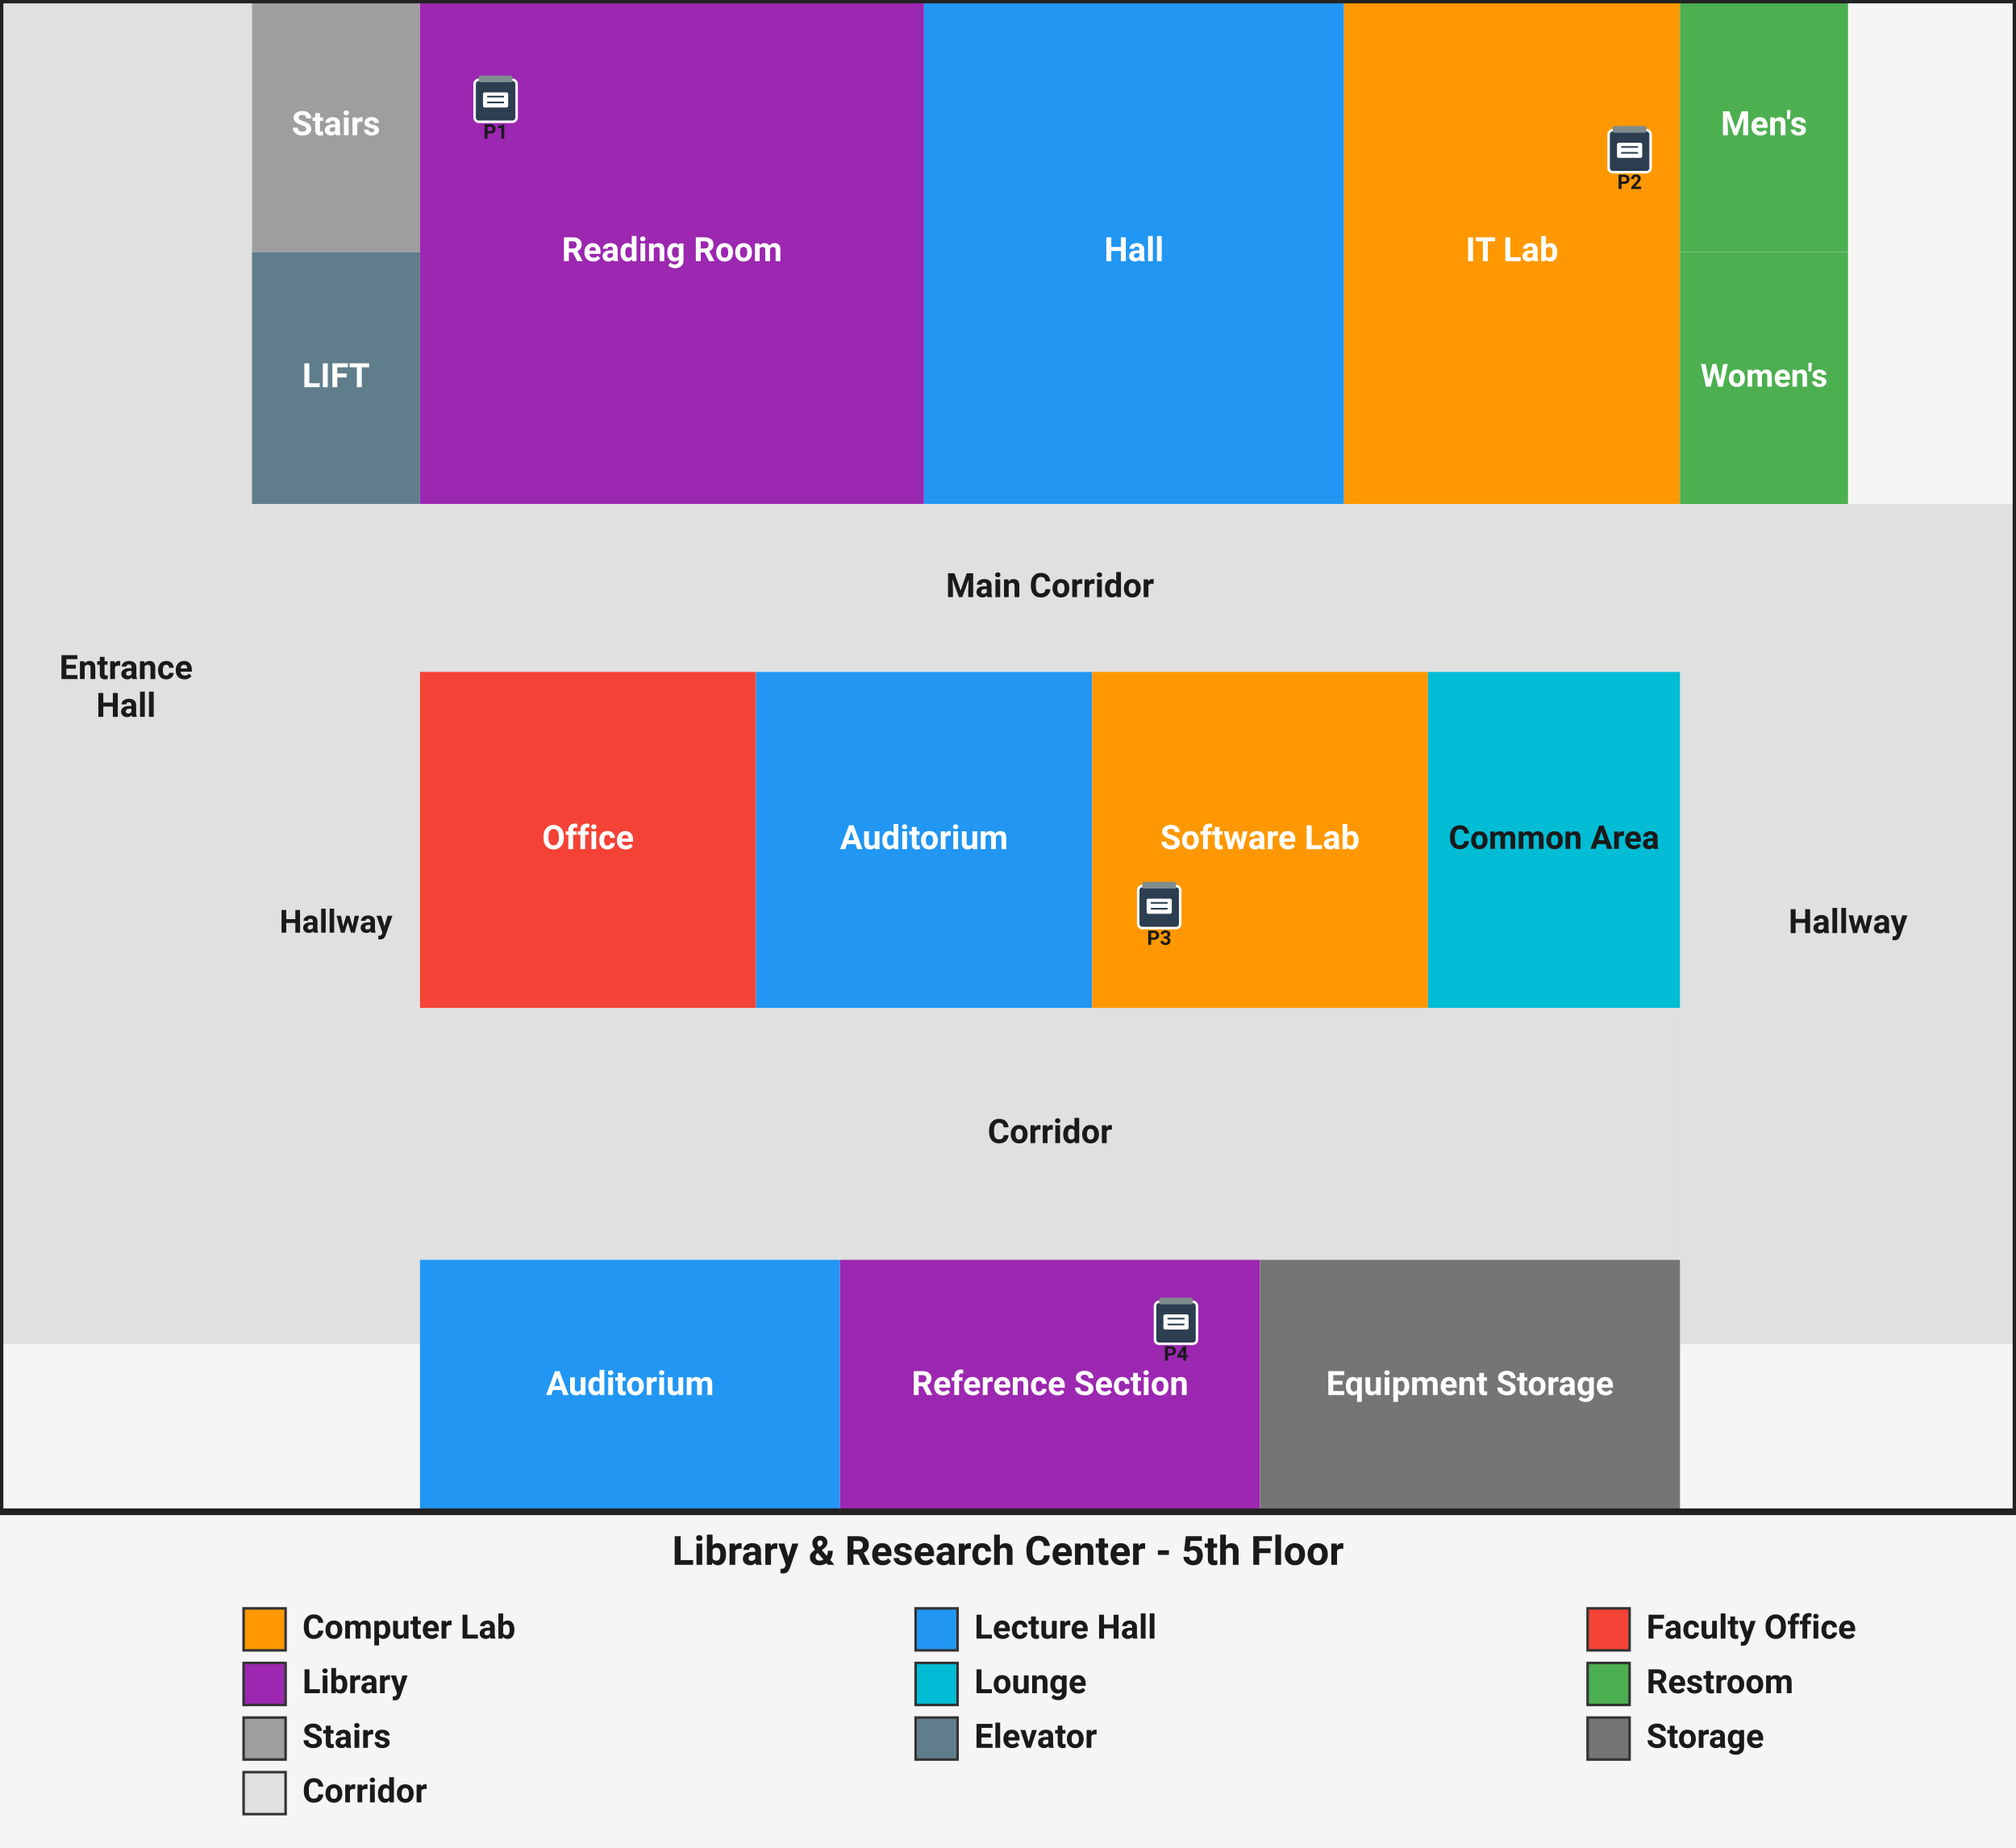
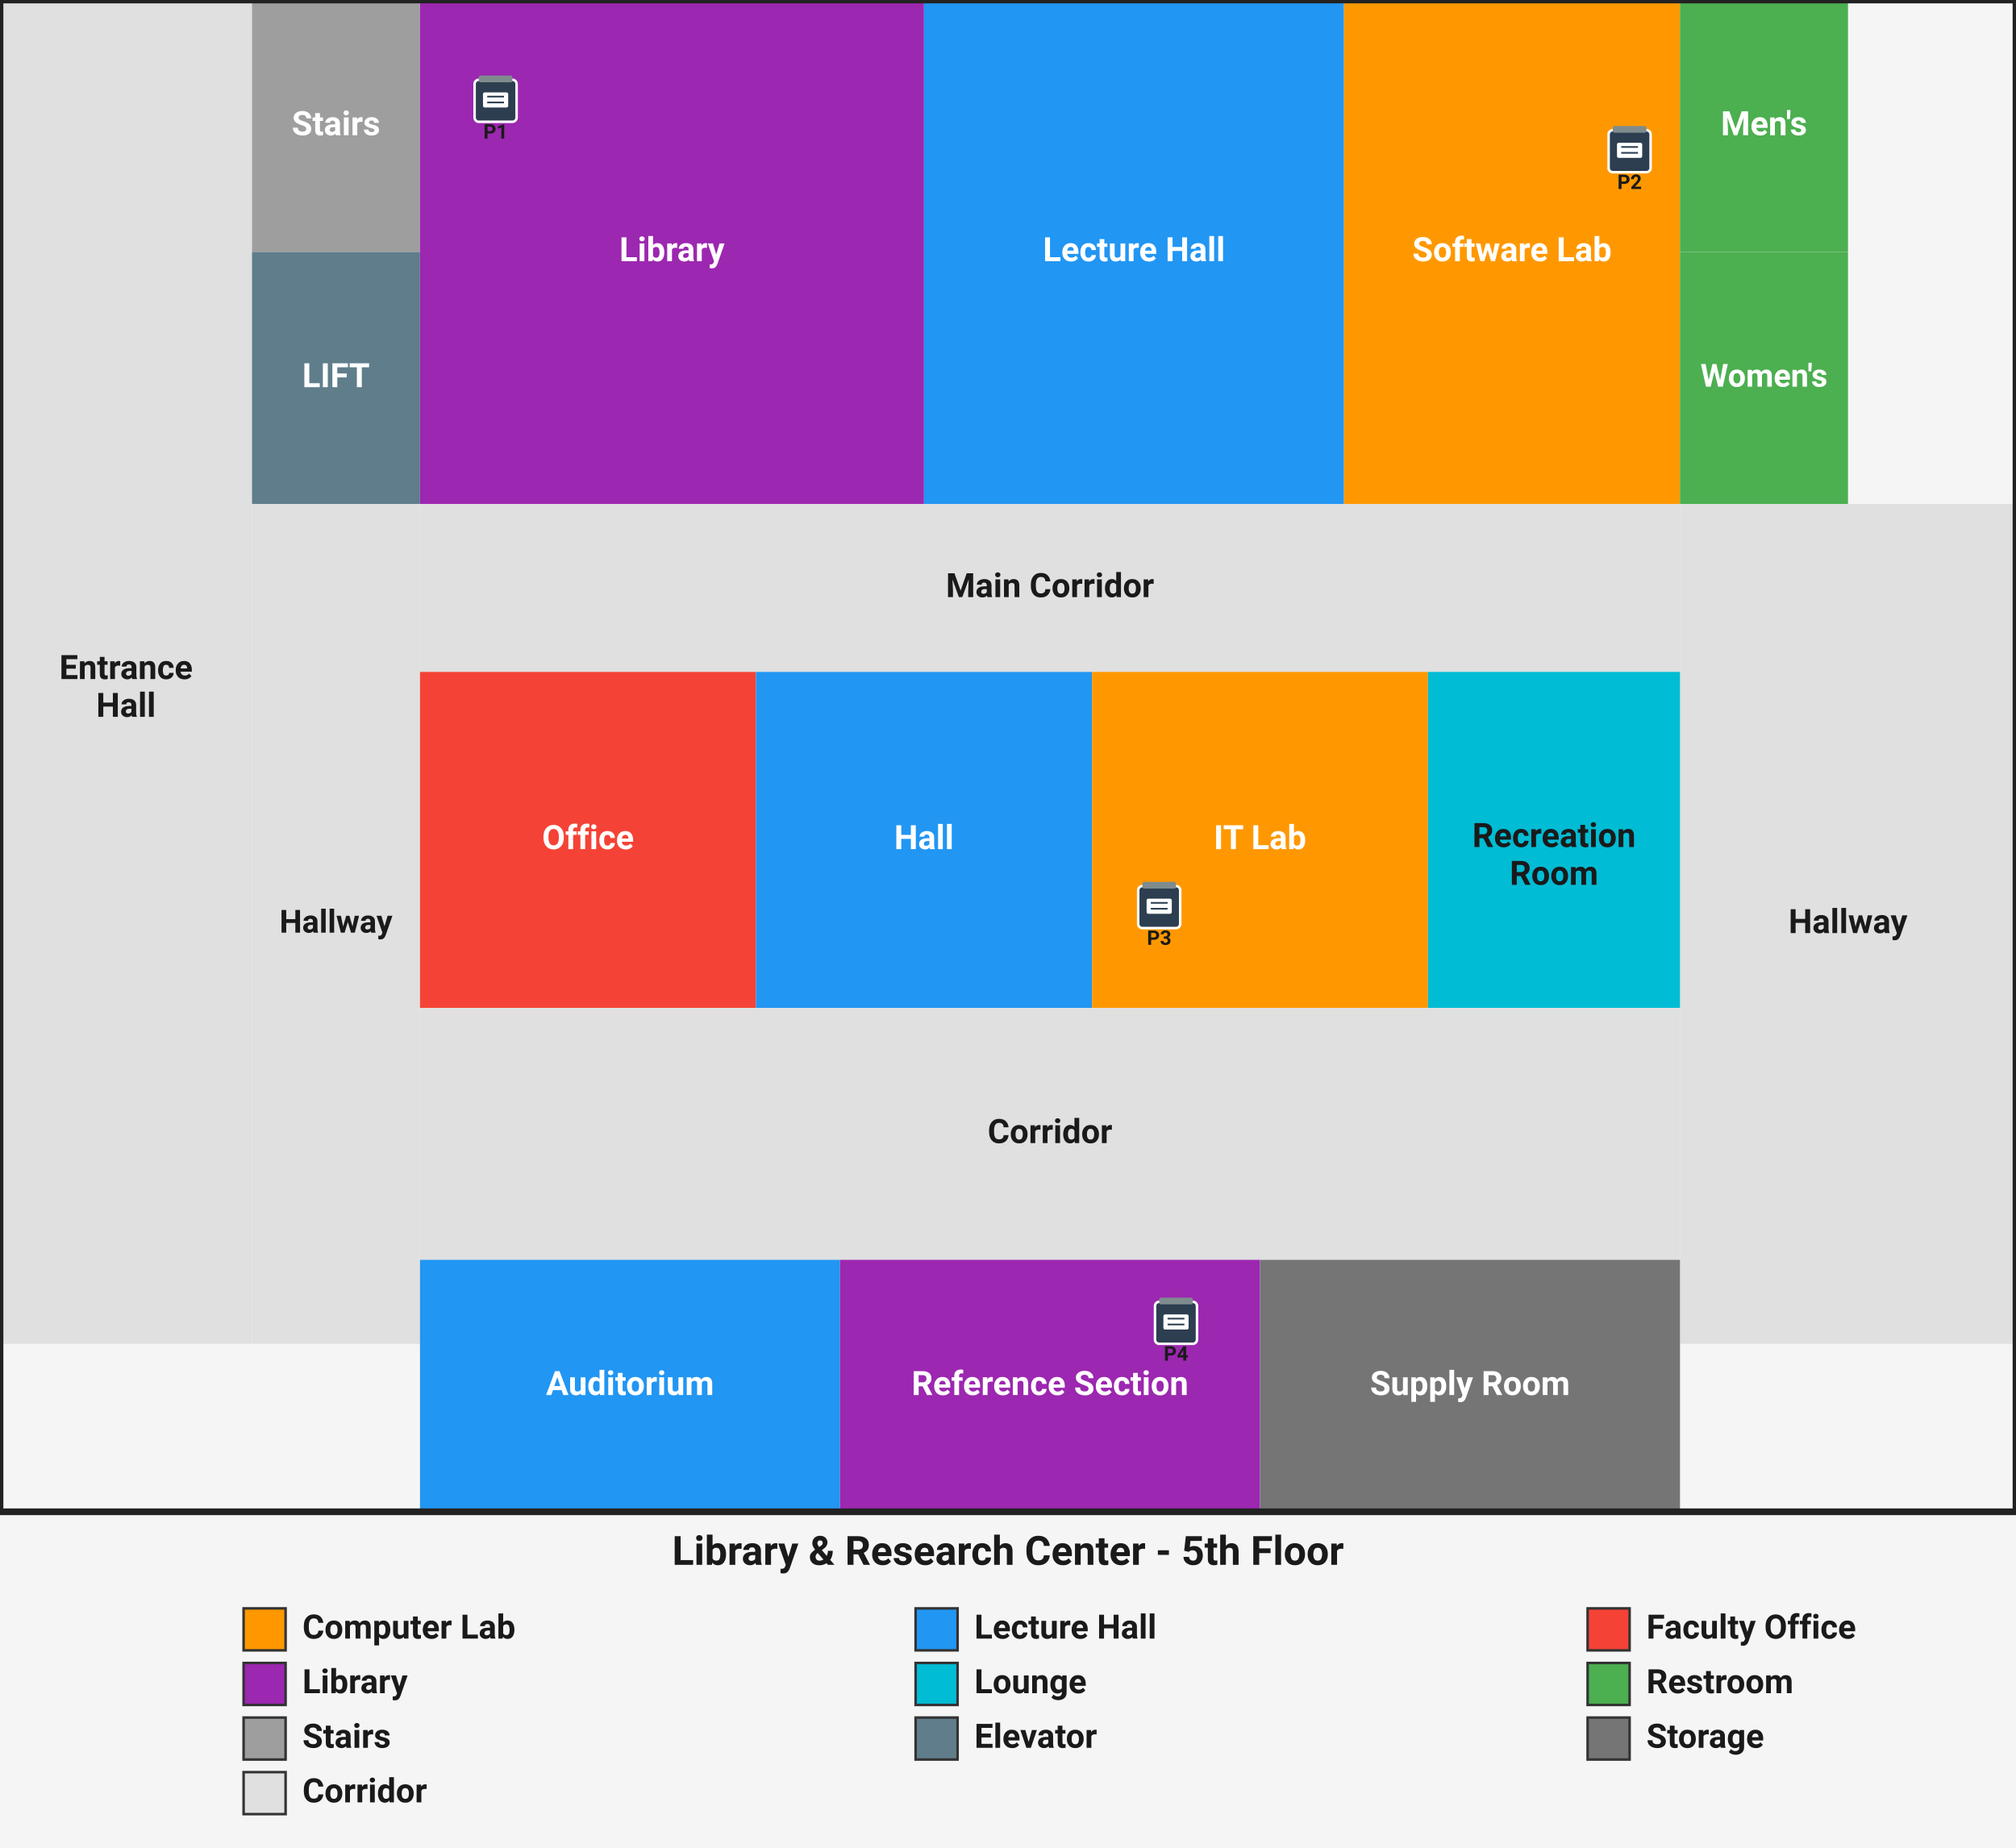
<svg xmlns="http://www.w3.org/2000/svg" viewBox="0 0 2400 2200" width="2400" height="2200" style="display:block; max-width:100%; height:auto;">
  <defs>
    <style>
      text { 
        -webkit-font-smoothing: antialiased;
        -moz-osx-font-smoothing: grayscale;
      }
    </style>
  </defs>
  <rect x="0" y="0" width="2400" height="2200" fill="#f5f5f5" />
  <rect x="0" y="0" width="300" height="1600" fill="#E0E0E0" stroke="none" />
  <g>
    <text x="150.0" y="797.5" font-family="Roboto,Segoe UI,Arial,sans-serif" font-size="40" font-weight="600" fill="#1a1a1a" text-anchor="middle" dominant-baseline="middle">
                  Entrance
                </text>
    <text x="150.0" y="842.5" font-family="Roboto,Segoe UI,Arial,sans-serif" font-size="40" font-weight="600" fill="#1a1a1a" text-anchor="middle" dominant-baseline="middle">
                  Hall
                </text>
  </g>
  <rect x="300" y="0" width="200" height="300" fill="#9E9E9E" stroke="none" />
  <text x="400.0" y="150.0" font-family="Roboto,Segoe UI,Arial,sans-serif" font-size="40" font-weight="600" fill="white" text-anchor="middle" dominant-baseline="middle">
              Stairs
            </text>
  <rect x="300" y="300" width="200" height="300" fill="#607D8B" stroke="none" />
  <text x="400.0" y="450.0" font-family="Roboto,Segoe UI,Arial,sans-serif" font-size="40" font-weight="600" fill="white" text-anchor="middle" dominant-baseline="middle">
              LIFT
            </text>
  <rect x="300" y="600" width="200" height="1000" fill="#E0E0E0" stroke="none" />
  <text x="400.0" y="1100.0" font-family="Roboto,Segoe UI,Arial,sans-serif" font-size="38" font-weight="600" fill="#1a1a1a" text-anchor="middle" dominant-baseline="middle">
              Hallway
            </text>
  <rect x="500" y="0" width="600" height="600" fill="#9C27B0" stroke="none" />
  <text x="800.0" y="300.0" font-family="Roboto,Segoe UI,Arial,sans-serif" font-size="40" font-weight="600" fill="white" text-anchor="middle" dominant-baseline="middle">
-               Reading Room
+               Library
            </text>
  <rect x="1100" y="0" width="500" height="600" fill="#2196F3" stroke="none" />
  <text x="1350.0" y="300.0" font-family="Roboto,Segoe UI,Arial,sans-serif" font-size="40" font-weight="600" fill="white" text-anchor="middle" dominant-baseline="middle">
-               Hall
+               Lecture Hall
            </text>
  <rect x="1600" y="0" width="400" height="600" fill="#FF9800" stroke="none" />
  <text x="1800.0" y="300.0" font-family="Roboto,Segoe UI,Arial,sans-serif" font-size="40" font-weight="600" fill="white" text-anchor="middle" dominant-baseline="middle">
-               IT Lab
+               Software Lab
            </text>
  <rect x="500" y="600" width="1500" height="200" fill="#E0E0E0" stroke="none" />
  <text x="1250.0" y="700.0" font-family="Roboto,Segoe UI,Arial,sans-serif" font-size="40" font-weight="600" fill="#1a1a1a" text-anchor="middle" dominant-baseline="middle">
              Main Corridor
            </text>
  <rect x="2000" y="0" width="200" height="300" fill="#4CAF50" stroke="none" />
  <text x="2100.0" y="150.0" font-family="Roboto,Segoe UI,Arial,sans-serif" font-size="40" font-weight="600" fill="white" text-anchor="middle" dominant-baseline="middle">
              Men's
            </text>
  <rect x="2000" y="300" width="200" height="300" fill="#4CAF50" stroke="none" />
  <text x="2100.0" y="450.0" font-family="Roboto,Segoe UI,Arial,sans-serif" font-size="38" font-weight="600" fill="white" text-anchor="middle" dominant-baseline="middle">
              Women's
            </text>
  <rect x="2000" y="600" width="400" height="1000" fill="#E0E0E0" stroke="none" />
  <text x="2200.0" y="1100.0" font-family="Roboto,Segoe UI,Arial,sans-serif" font-size="40" font-weight="600" fill="#1a1a1a" text-anchor="middle" dominant-baseline="middle">
              Hallway
            </text>
  <rect x="500" y="800" width="400" height="400" fill="#F44336" stroke="none" />
  <text x="700.0" y="1000.0" font-family="Roboto,Segoe UI,Arial,sans-serif" font-size="40" font-weight="600" fill="white" text-anchor="middle" dominant-baseline="middle">
              Office
            </text>
  <rect x="900" y="800" width="400" height="400" fill="#2196F3" stroke="none" />
  <text x="1100.0" y="1000.0" font-family="Roboto,Segoe UI,Arial,sans-serif" font-size="40" font-weight="600" fill="white" text-anchor="middle" dominant-baseline="middle">
-               Auditorium
+               Hall
            </text>
  <rect x="1300" y="800" width="400" height="400" fill="#FF9800" stroke="none" />
  <text x="1500.0" y="1000.0" font-family="Roboto,Segoe UI,Arial,sans-serif" font-size="40" font-weight="600" fill="white" text-anchor="middle" dominant-baseline="middle">
-               Software Lab
+               IT Lab
            </text>
  <rect x="1700" y="800" width="300" height="400" fill="#00BCD4" stroke="none" />
-   <text x="1850.0" y="1000.0" font-family="Roboto,Segoe UI,Arial,sans-serif" font-size="39" font-weight="600" fill="#1a1a1a" text-anchor="middle" dominant-baseline="middle">
-               Common Area
-             </text>
+   <g>
+     <text x="1850.0" y="997.5" font-family="Roboto,Segoe UI,Arial,sans-serif" font-size="40" font-weight="600" fill="#1a1a1a" text-anchor="middle" dominant-baseline="middle">
+                   Recreation
+                 </text>
+     <text x="1850.0" y="1042.5" font-family="Roboto,Segoe UI,Arial,sans-serif" font-size="40" font-weight="600" fill="#1a1a1a" text-anchor="middle" dominant-baseline="middle">
+                   Room
+                 </text>
+   </g>
  <rect x="500" y="1200" width="1500" height="300" fill="#E0E0E0" stroke="none" />
  <text x="1250.0" y="1350.0" font-family="Roboto,Segoe UI,Arial,sans-serif" font-size="40" font-weight="600" fill="#1a1a1a" text-anchor="middle" dominant-baseline="middle">
              Corridor
            </text>
  <rect x="500" y="1500" width="500" height="300" fill="#2196F3" stroke="none" />
  <text x="750.0" y="1650.0" font-family="Roboto,Segoe UI,Arial,sans-serif" font-size="40" font-weight="600" fill="white" text-anchor="middle" dominant-baseline="middle">
              Auditorium
            </text>
  <rect x="1000" y="1500" width="500" height="300" fill="#9C27B0" stroke="none" />
  <text x="1250.0" y="1650.0" font-family="Roboto,Segoe UI,Arial,sans-serif" font-size="40" font-weight="600" fill="white" text-anchor="middle" dominant-baseline="middle">
              Reference Section
            </text>
  <rect x="1500" y="1500" width="500" height="300" fill="#757575" stroke="none" />
  <text x="1750.0" y="1650.0" font-family="Roboto,Segoe UI,Arial,sans-serif" font-size="40" font-weight="600" fill="white" text-anchor="middle" dominant-baseline="middle">
-               Equipment Storage
+               Supply Room
            </text>
  <rect x="565.0" y="95.0" width="50" height="50" fill="#2C3E50" stroke="#FFF" stroke-width="3" rx="5" />
  <rect x="570.0" y="90.0" width="40" height="8" fill="#7F8C8D" rx="2" />
  <rect x="575.0" y="110.0" width="30" height="18" fill="white" rx="2" />
  <line x1="580.0" y1="115.0" x2="600.0" y2="115.0" stroke="#2C3E50" stroke-width="2" />
  <line x1="580.0" y1="122.0" x2="600.0" y2="122.0" stroke="#2C3E50" stroke-width="2" />
  <text x="590.0" y="165.0" font-family="Roboto,Segoe UI,Arial,sans-serif" font-size="24" font-weight="700" fill="#1a1a1a" text-anchor="middle">
      P1
    </text>
  <rect x="1915.0" y="155.0" width="50" height="50" fill="#2C3E50" stroke="#FFF" stroke-width="3" rx="5" />
  <rect x="1920.0" y="150.0" width="40" height="8" fill="#7F8C8D" rx="2" />
  <rect x="1925.0" y="170.0" width="30" height="18" fill="white" rx="2" />
  <line x1="1930.0" y1="175.0" x2="1950.0" y2="175.0" stroke="#2C3E50" stroke-width="2" />
  <line x1="1930.0" y1="182.0" x2="1950.0" y2="182.0" stroke="#2C3E50" stroke-width="2" />
  <text x="1940.0" y="225.0" font-family="Roboto,Segoe UI,Arial,sans-serif" font-size="24" font-weight="700" fill="#1a1a1a" text-anchor="middle">
      P2
    </text>
  <rect x="1355.0" y="1055.0" width="50" height="50" fill="#2C3E50" stroke="#FFF" stroke-width="3" rx="5" />
  <rect x="1360.0" y="1050.0" width="40" height="8" fill="#7F8C8D" rx="2" />
  <rect x="1365.0" y="1070.0" width="30" height="18" fill="white" rx="2" />
  <line x1="1370.0" y1="1075.0" x2="1390.0" y2="1075.0" stroke="#2C3E50" stroke-width="2" />
  <line x1="1370.0" y1="1082.0" x2="1390.0" y2="1082.0" stroke="#2C3E50" stroke-width="2" />
  <text x="1380.0" y="1125.0" font-family="Roboto,Segoe UI,Arial,sans-serif" font-size="24" font-weight="700" fill="#1a1a1a" text-anchor="middle">
      P3
    </text>
  <rect x="1375.0" y="1550.0" width="50" height="50" fill="#2C3E50" stroke="#FFF" stroke-width="3" rx="5" />
  <rect x="1380.0" y="1545.0" width="40" height="8" fill="#7F8C8D" rx="2" />
  <rect x="1385.0" y="1565.0" width="30" height="18" fill="white" rx="2" />
  <line x1="1390.0" y1="1570.0" x2="1410.0" y2="1570.0" stroke="#2C3E50" stroke-width="2" />
  <line x1="1390.0" y1="1577.0" x2="1410.0" y2="1577.0" stroke="#2C3E50" stroke-width="2" />
  <text x="1400.0" y="1620.0" font-family="Roboto,Segoe UI,Arial,sans-serif" font-size="24" font-weight="700" fill="#1a1a1a" text-anchor="middle">
      P4
    </text>
  <rect x="0" y="0" width="2400" height="1800" fill="none" stroke="#222" stroke-width="8" />
  <text x="1200.0" y="1850" font-family="Roboto,Segoe UI,Arial,sans-serif" font-size="48" font-weight="700" fill="#1a1a1a" text-anchor="middle" dominant-baseline="middle">
          Library &amp; Research Center - 5th Floor
        </text>
  <rect x="290.0" y="1915.0" width="50" height="50" fill="#FF9800" stroke="#333" stroke-width="3" />
  <text x="360.0" y="1940" font-family="Roboto,Segoe UI,Arial,sans-serif" font-size="40" font-weight="700" fill="#1a1a1a" text-anchor="start" dominant-baseline="middle">
          Computer Lab
        </text>
  <rect x="1090.0" y="1915.0" width="50" height="50" fill="#2196F3" stroke="#333" stroke-width="3" />
  <text x="1160.0" y="1940" font-family="Roboto,Segoe UI,Arial,sans-serif" font-size="40" font-weight="700" fill="#1a1a1a" text-anchor="start" dominant-baseline="middle">
          Lecture Hall
        </text>
  <rect x="1890.0" y="1915.0" width="50" height="50" fill="#F44336" stroke="#333" stroke-width="3" />
  <text x="1960.0" y="1940" font-family="Roboto,Segoe UI,Arial,sans-serif" font-size="40" font-weight="700" fill="#1a1a1a" text-anchor="start" dominant-baseline="middle">
          Faculty Office
        </text>
  <rect x="290.0" y="1980.0" width="50" height="50" fill="#9C27B0" stroke="#333" stroke-width="3" />
  <text x="360.0" y="2005" font-family="Roboto,Segoe UI,Arial,sans-serif" font-size="40" font-weight="700" fill="#1a1a1a" text-anchor="start" dominant-baseline="middle">
          Library
        </text>
  <rect x="1090.0" y="1980.0" width="50" height="50" fill="#00BCD4" stroke="#333" stroke-width="3" />
  <text x="1160.0" y="2005" font-family="Roboto,Segoe UI,Arial,sans-serif" font-size="40" font-weight="700" fill="#1a1a1a" text-anchor="start" dominant-baseline="middle">
          Lounge
        </text>
  <rect x="1890.0" y="1980.0" width="50" height="50" fill="#4CAF50" stroke="#333" stroke-width="3" />
  <text x="1960.0" y="2005" font-family="Roboto,Segoe UI,Arial,sans-serif" font-size="40" font-weight="700" fill="#1a1a1a" text-anchor="start" dominant-baseline="middle">
          Restroom
        </text>
  <rect x="290.0" y="2045.0" width="50" height="50" fill="#9E9E9E" stroke="#333" stroke-width="3" />
  <text x="360.0" y="2070" font-family="Roboto,Segoe UI,Arial,sans-serif" font-size="40" font-weight="700" fill="#1a1a1a" text-anchor="start" dominant-baseline="middle">
          Stairs
        </text>
  <rect x="1090.0" y="2045.0" width="50" height="50" fill="#607D8B" stroke="#333" stroke-width="3" />
  <text x="1160.0" y="2070" font-family="Roboto,Segoe UI,Arial,sans-serif" font-size="40" font-weight="700" fill="#1a1a1a" text-anchor="start" dominant-baseline="middle">
          Elevator
        </text>
  <rect x="1890.0" y="2045.0" width="50" height="50" fill="#757575" stroke="#333" stroke-width="3" />
  <text x="1960.0" y="2070" font-family="Roboto,Segoe UI,Arial,sans-serif" font-size="40" font-weight="700" fill="#1a1a1a" text-anchor="start" dominant-baseline="middle">
          Storage
        </text>
  <rect x="290.0" y="2110.0" width="50" height="50" fill="#E0E0E0" stroke="#333" stroke-width="3" />
  <text x="360.0" y="2135" font-family="Roboto,Segoe UI,Arial,sans-serif" font-size="40" font-weight="700" fill="#1a1a1a" text-anchor="start" dominant-baseline="middle">
          Corridor
        </text>
</svg>
